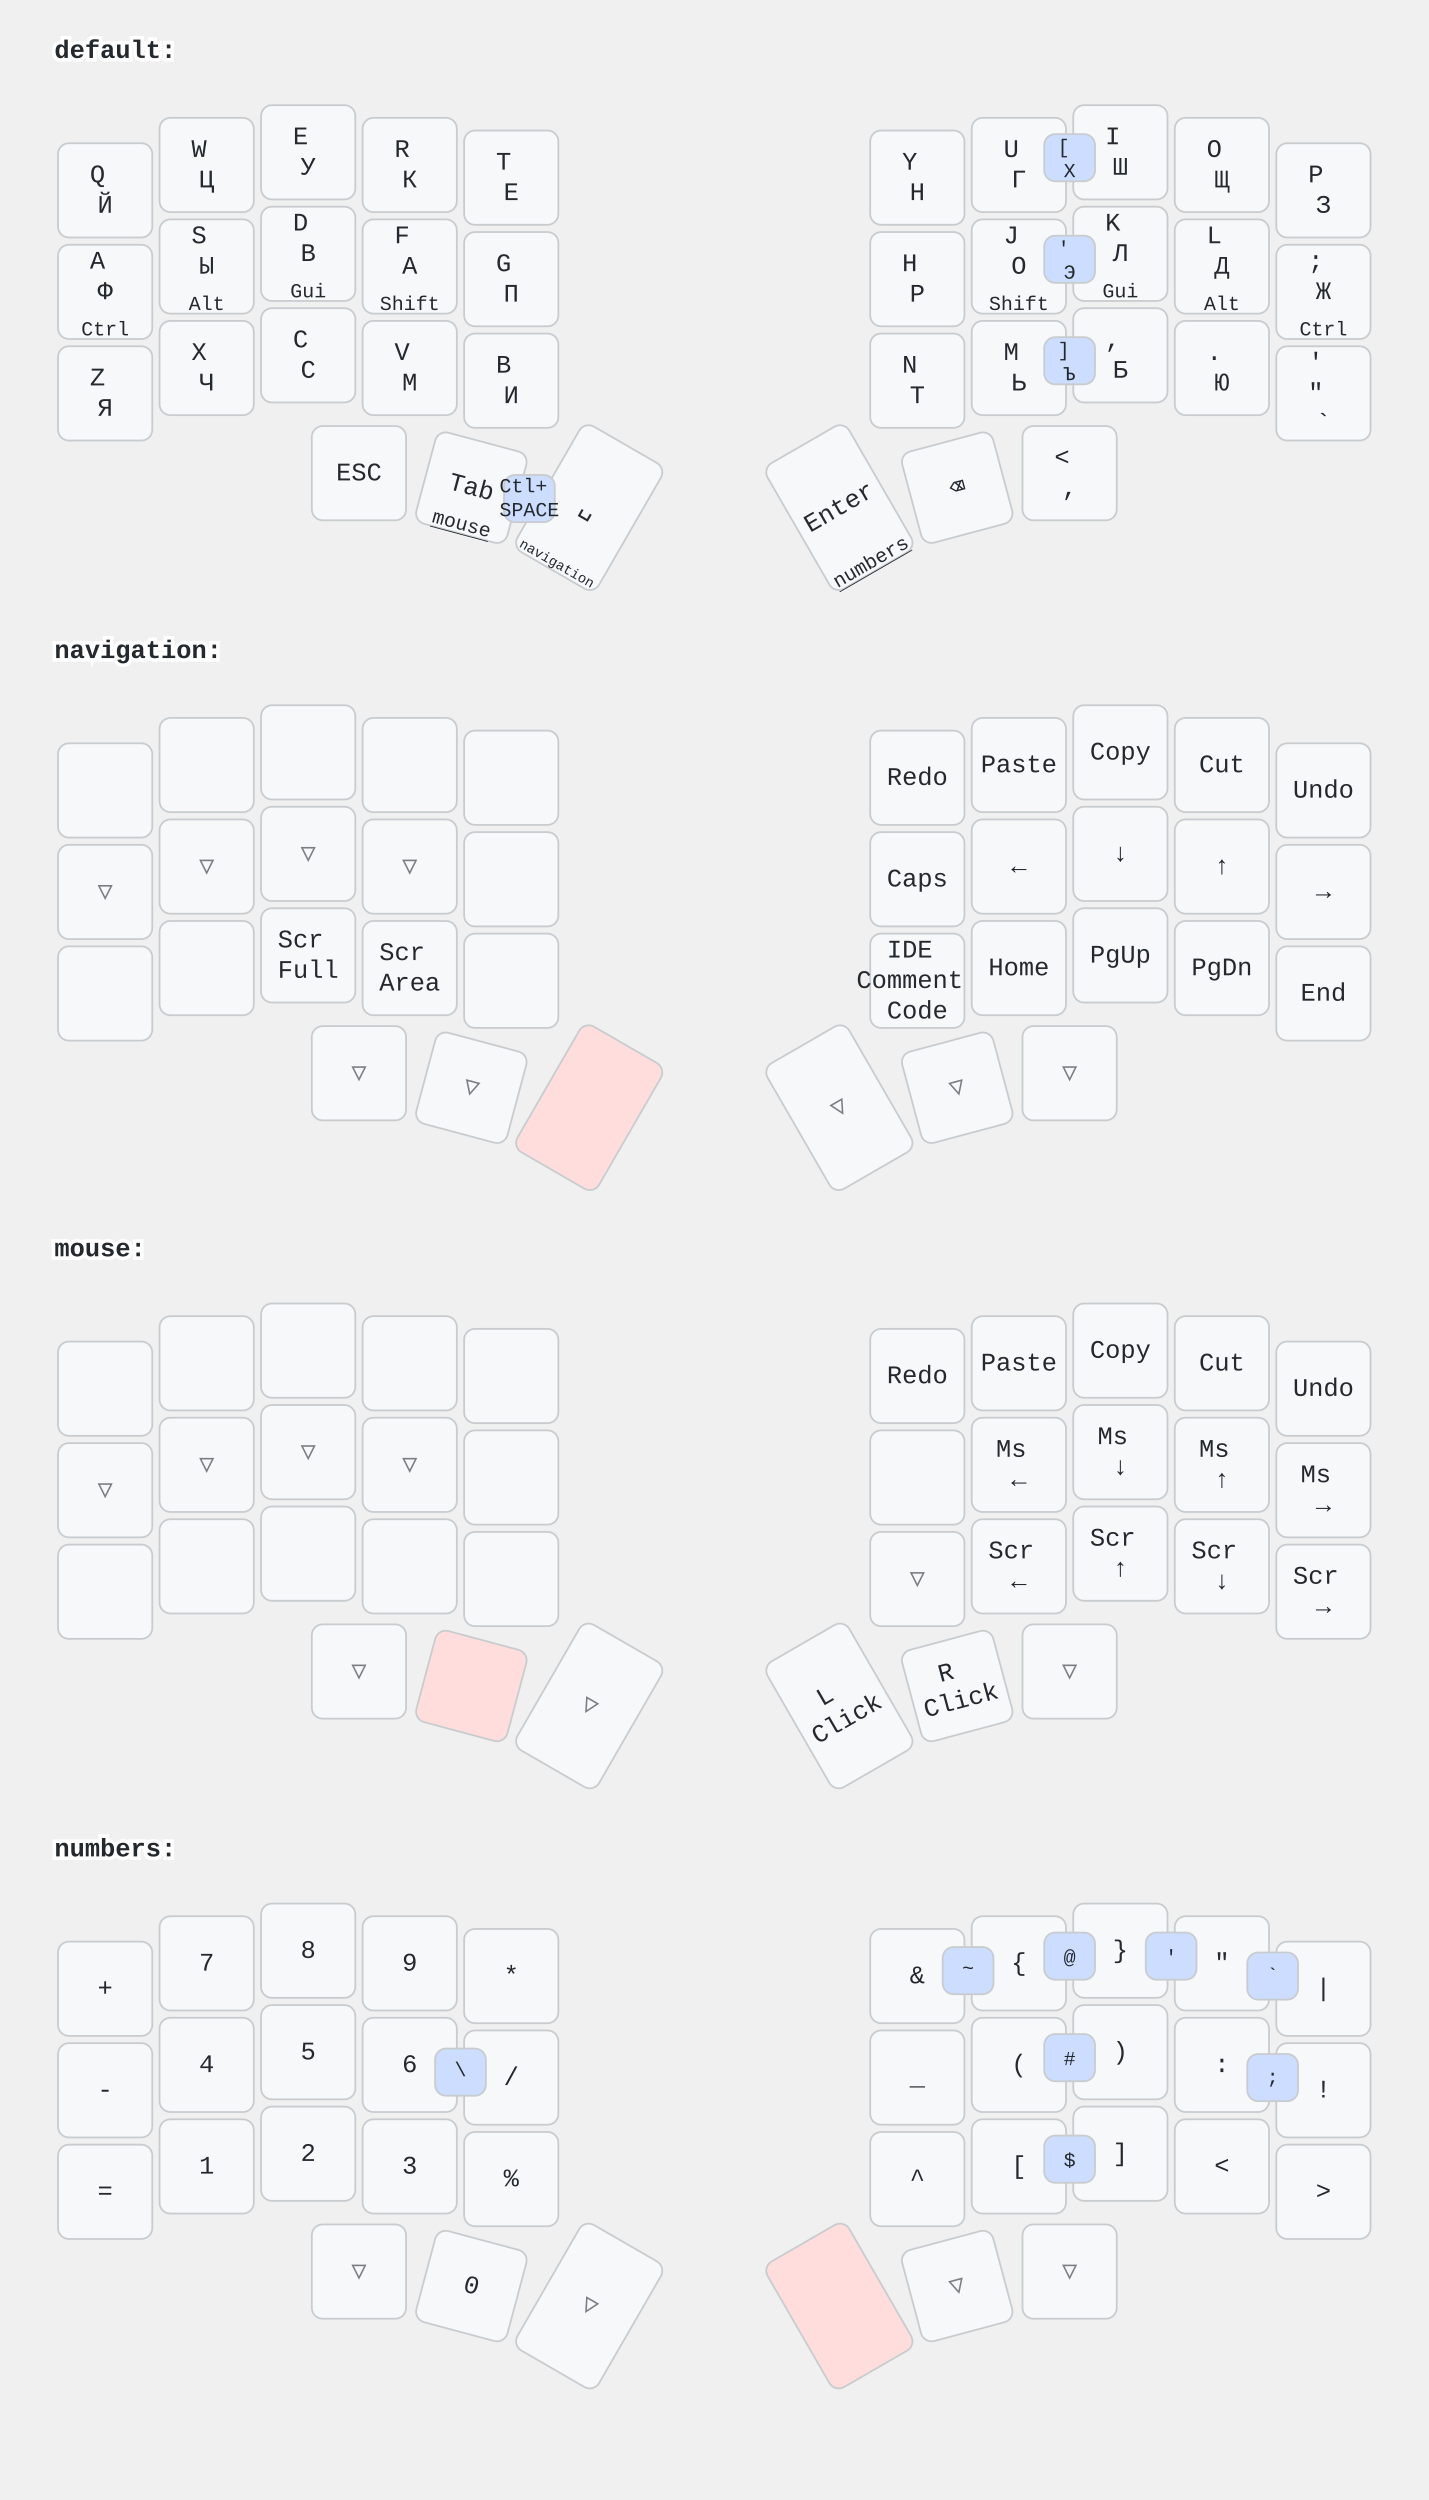
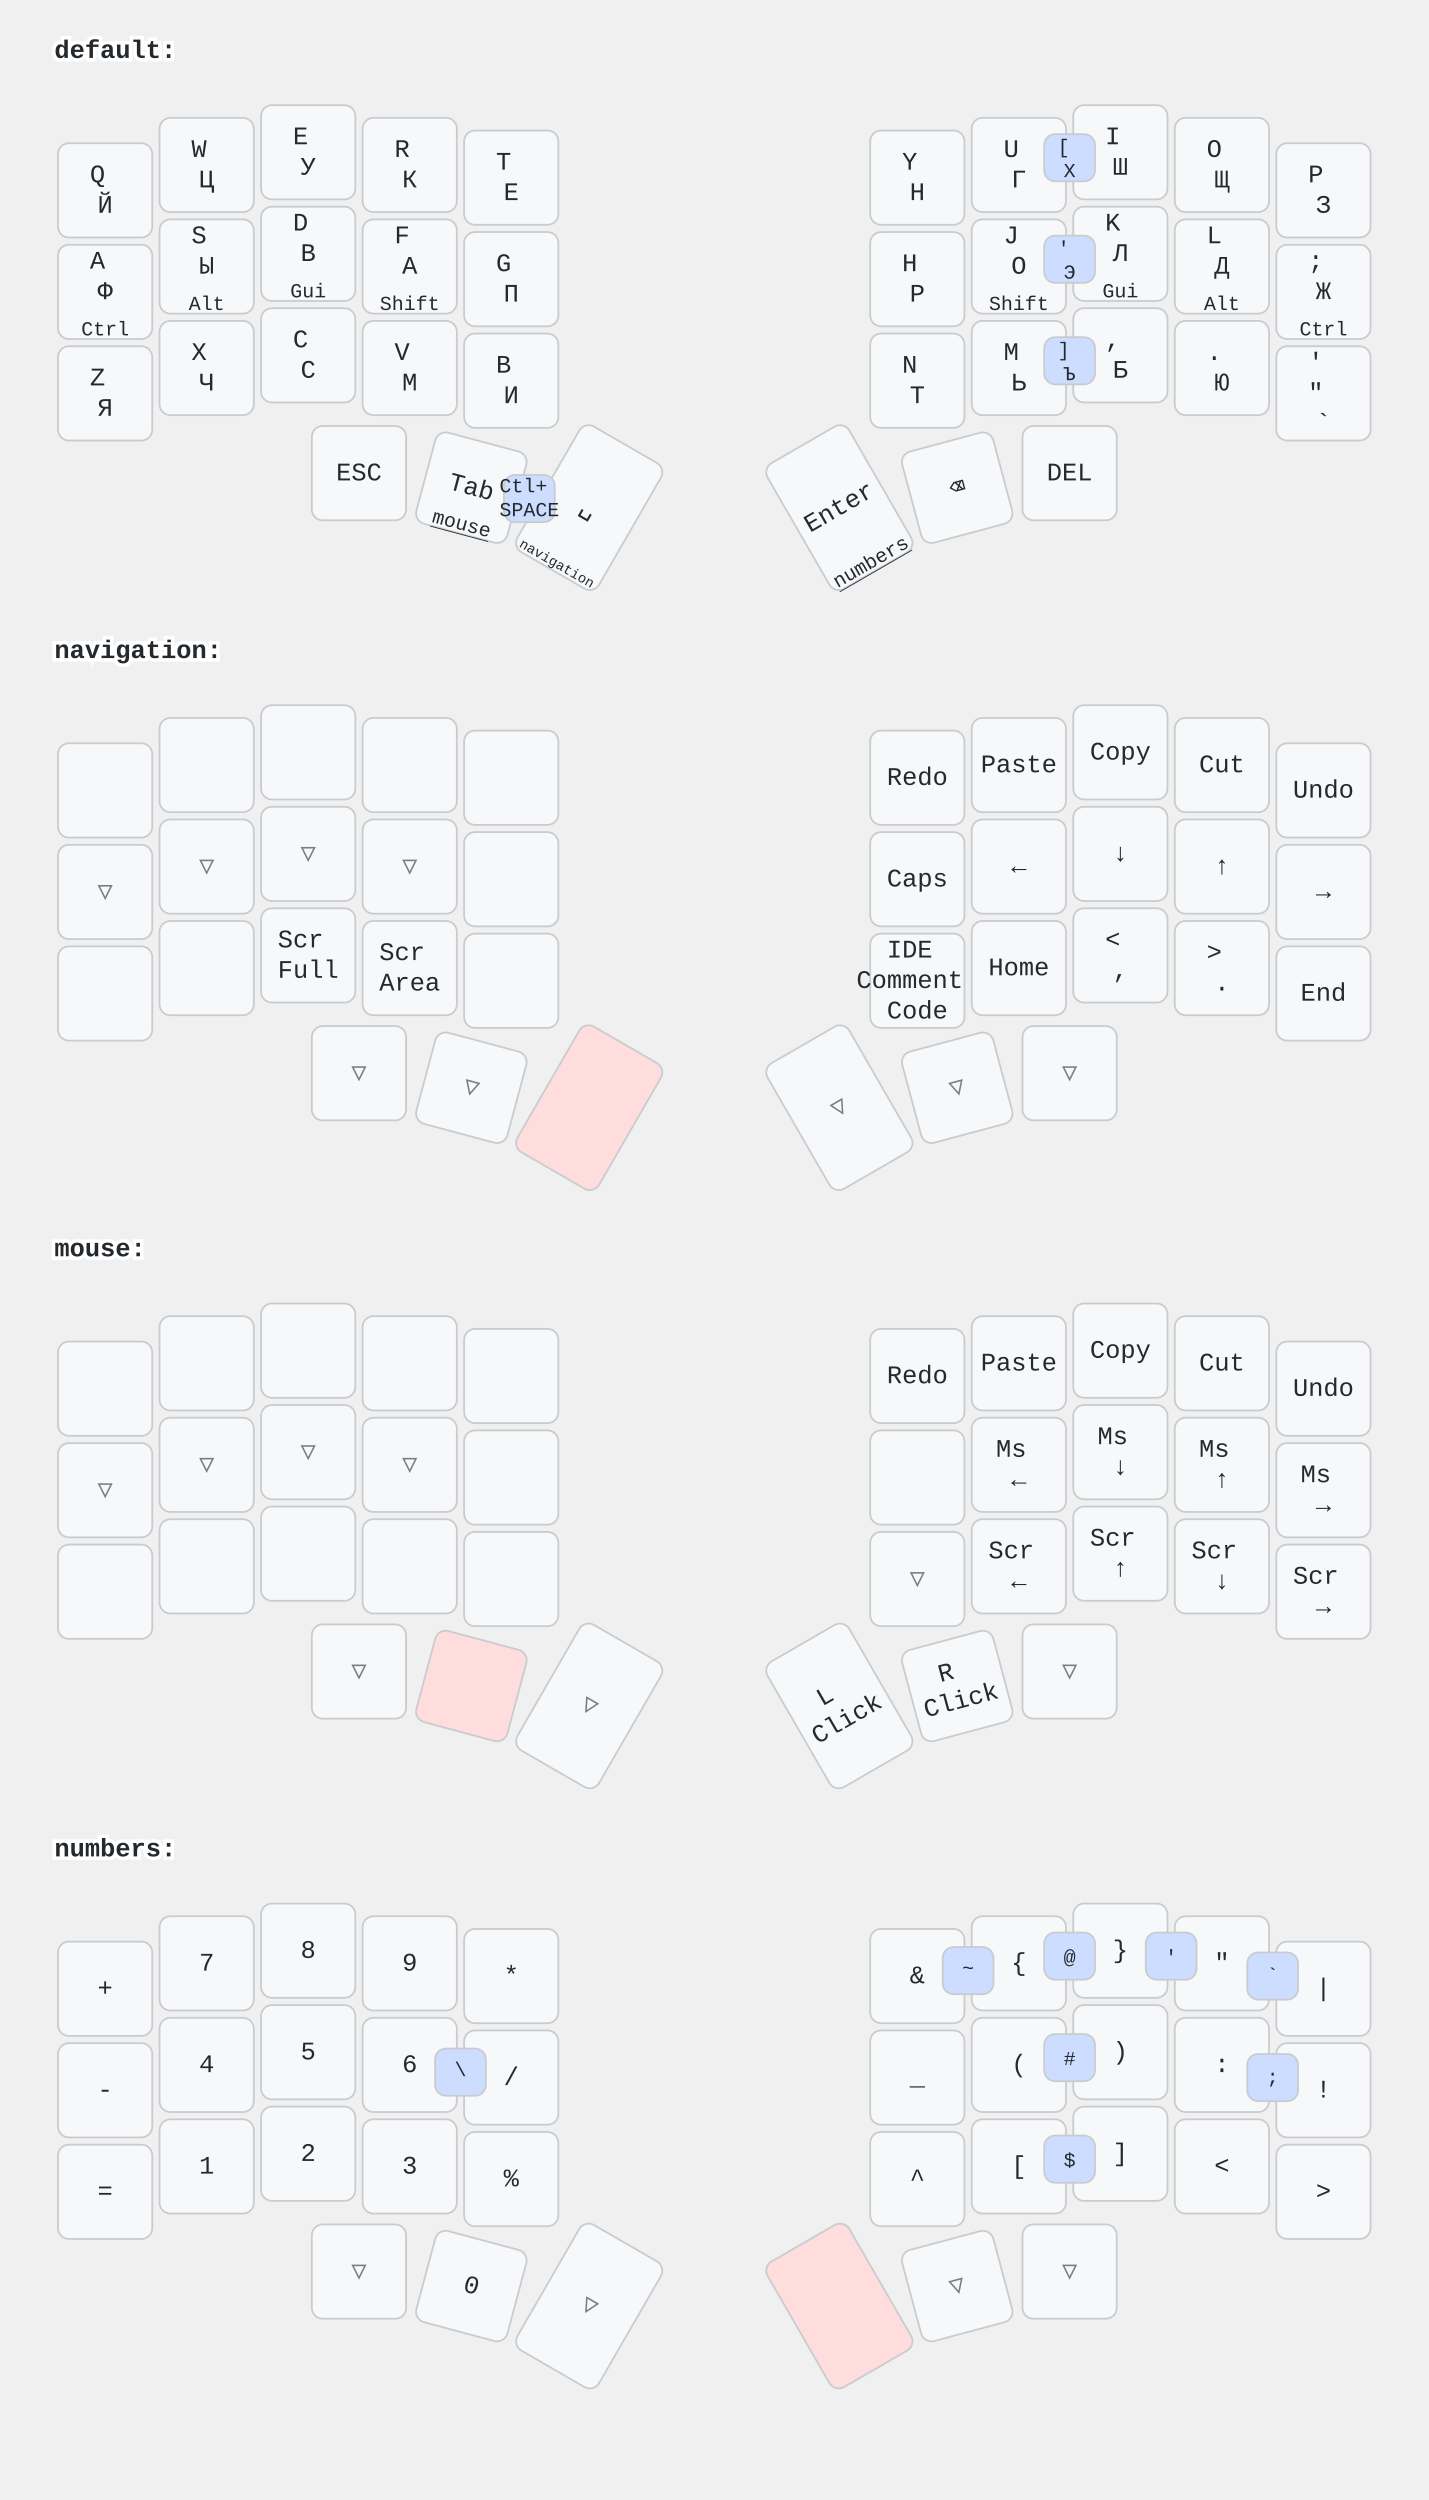
<svg xmlns="http://www.w3.org/2000/svg" width="788" height="1379" viewBox="0 0 788 1379" class="keymap">
  <style>/* inherit to force styles through use tags */
svg path {
    fill: inherit;
}

/* font and background color specifications */
svg.keymap {
    font-family: SFMono-Regular,Consolas,Liberation Mono,Menlo,monospace;
    font-size: 14px;
    font-kerning: normal;
    text-rendering: optimizeLegibility;
    fill: #24292e;
}

/* default key styling */
rect.key {
    fill: #f6f8fa;
}

rect.key, rect.combo {
    stroke: #c9cccf;
    stroke-width: 1;
}

/* default key side styling, only used is draw_key_sides is set */
rect.side {
    filter: brightness(90%);
}

/* color accent for combo boxes */
rect.combo, rect.combo-separate {
    fill: #cdf;
}

/* color accent for held keys */
rect.held, rect.combo.held {
    fill: #fdd;
}

/* color accent for ghost (optional) keys */
rect.ghost, rect.combo.ghost {
    stroke-dasharray: 4, 4;
    stroke-width: 2;
}

text {
    text-anchor: middle;
    dominant-baseline: middle;
}

/* styling for layer labels */
text.label {
    font-weight: bold;
    text-anchor: start;
    stroke: white;
    stroke-width: 4;
    paint-order: stroke;
}

/* styling for optional footer */
text.footer {
    text-anchor: end;
    dominant-baseline: auto;
    stroke: white;
    stroke-width: 4;
    paint-order: stroke;
}

/* styling for combo tap, and key non-tap label text */
text.combo, text.hold, text.shifted, text.left, text.right {
    font-size: 11px;
}

text.hold {
    text-anchor: middle;
    dominant-baseline: auto;
}

text.shifted {
    text-anchor: middle;
    dominant-baseline: hanging;
}

text.left {
    text-anchor: start;
}

text.right {
    text-anchor: end;
}

text.layer-activator {
    text-decoration: underline;
}

/* styling for hold/shifted label text in combo box */
text.combo.hold, text.combo.shifted, text.combo.left, text.combo.right {
    font-size: 8px;
}

/* lighter symbol for transparent keys */
text.trans {
    fill: #7b7e81;
}

/* styling for combo dendrons */
path.combo {
    stroke-width: 1;
    stroke: gray;
    fill: none;
}

/* Start Tabler Icons Cleanup */
/* cannot use height/width with glyphs */
.icon-tabler &gt; path {
    fill: inherit;
    stroke: inherit;
    stroke-width: 2;
}
/* hide tabler's default box */
.icon-tabler &gt; path[stroke="none"][fill="none"] {
    visibility: hidden;
}
/* End Tabler Icons Cleanup */

@media (prefers-color-scheme: dark) {
svg.keymap { fill: #d1d6db; }
rect.key { fill: #3f4750; }
rect.key, rect.combo { stroke: #60666c; }
rect.combo, rect.combo-separate { fill: #1f3d7a; }
rect.held, rect.combo.held { fill: #854747; }
text.label, text.footer { stroke: black; }
text.trans { fill: #7e8184; }
path.combo { stroke: #7f7f7f; }

}</style>
  <g transform="translate(30, 0)" class="layer-default">
    <text x="0" y="28" class="label" id="default">default:</text>
    <g transform="translate(0, 56)">
      <g transform="translate(28, 49)" class="key keypos-0">
        <rect rx="6" ry="6" x="-26" y="-26" width="52" height="52" class="key" />
        <text x="0" y="0" class="key tap">
          <tspan x="0" dy="-0.6em">Q</tspan>
          <tspan x="0" dy="1.2em">Й</tspan>
        </text>
      </g>
      <g transform="translate(84, 35)" class="key keypos-1">
        <rect rx="6" ry="6" x="-26" y="-26" width="52" height="52" class="key" />
        <text x="0" y="0" class="key tap">
          <tspan x="0" dy="-0.6em">W</tspan>
          <tspan x="0" dy="1.2em">Ц</tspan>
        </text>
      </g>
      <g transform="translate(140, 28)" class="key keypos-2">
        <rect rx="6" ry="6" x="-26" y="-26" width="52" height="52" class="key" />
        <text x="0" y="0" class="key tap">
          <tspan x="0" dy="-0.6em">E</tspan>
          <tspan x="0" dy="1.2em">У</tspan>
        </text>
      </g>
      <g transform="translate(196, 35)" class="key keypos-3">
        <rect rx="6" ry="6" x="-26" y="-26" width="52" height="52" class="key" />
        <text x="0" y="0" class="key tap">
          <tspan x="0" dy="-0.6em">R</tspan>
          <tspan x="0" dy="1.2em">К</tspan>
        </text>
      </g>
      <g transform="translate(252, 42)" class="key keypos-4">
        <rect rx="6" ry="6" x="-26" y="-26" width="52" height="52" class="key" />
        <text x="0" y="0" class="key tap">
          <tspan x="0" dy="-0.6em">T</tspan>
          <tspan x="0" dy="1.2em">Е</tspan>
        </text>
      </g>
      <g transform="translate(476, 42)" class="key keypos-5">
        <rect rx="6" ry="6" x="-26" y="-26" width="52" height="52" class="key" />
        <text x="0" y="0" class="key tap">
          <tspan x="0" dy="-0.6em">Y</tspan>
          <tspan x="0" dy="1.2em">Н</tspan>
        </text>
      </g>
      <g transform="translate(532, 35)" class="key keypos-6">
        <rect rx="6" ry="6" x="-26" y="-26" width="52" height="52" class="key" />
        <text x="0" y="0" class="key tap">
          <tspan x="0" dy="-0.6em">U</tspan>
          <tspan x="0" dy="1.2em">Г</tspan>
        </text>
      </g>
      <g transform="translate(588, 28)" class="key keypos-7">
        <rect rx="6" ry="6" x="-26" y="-26" width="52" height="52" class="key" />
        <text x="0" y="0" class="key tap">
          <tspan x="0" dy="-0.6em">I</tspan>
          <tspan x="0" dy="1.2em">Ш</tspan>
        </text>
      </g>
      <g transform="translate(644, 35)" class="key keypos-8">
        <rect rx="6" ry="6" x="-26" y="-26" width="52" height="52" class="key" />
        <text x="0" y="0" class="key tap">
          <tspan x="0" dy="-0.6em">O</tspan>
          <tspan x="0" dy="1.2em">Щ</tspan>
        </text>
      </g>
      <g transform="translate(700, 49)" class="key keypos-9">
        <rect rx="6" ry="6" x="-26" y="-26" width="52" height="52" class="key" />
        <text x="0" y="0" class="key tap">
          <tspan x="0" dy="-0.6em">P</tspan>
          <tspan x="0" dy="1.2em">З</tspan>
        </text>
      </g>
      <g transform="translate(28, 105)" class="key keypos-10">
        <rect rx="6" ry="6" x="-26" y="-26" width="52" height="52" class="key" />
        <text x="0" y="0" class="key tap">
          <tspan x="0" dy="-1.2em">A</tspan>
          <tspan x="0" dy="1.2em">Ф</tspan>
        </text>
        <text x="0" y="24" class="key hold">Ctrl</text>
      </g>
      <g transform="translate(84, 91)" class="key keypos-11">
        <rect rx="6" ry="6" x="-26" y="-26" width="52" height="52" class="key" />
        <text x="0" y="0" class="key tap">
          <tspan x="0" dy="-1.2em">S</tspan>
          <tspan x="0" dy="1.2em">Ы</tspan>
        </text>
        <text x="0" y="24" class="key hold">Alt</text>
      </g>
      <g transform="translate(140, 84)" class="key keypos-12">
        <rect rx="6" ry="6" x="-26" y="-26" width="52" height="52" class="key" />
        <text x="0" y="0" class="key tap">
          <tspan x="0" dy="-1.2em">D</tspan>
          <tspan x="0" dy="1.2em">В</tspan>
        </text>
        <text x="0" y="24" class="key hold">Gui</text>
      </g>
      <g transform="translate(196, 91)" class="key keypos-13">
        <rect rx="6" ry="6" x="-26" y="-26" width="52" height="52" class="key" />
        <text x="0" y="0" class="key tap">
          <tspan x="0" dy="-1.2em">F</tspan>
          <tspan x="0" dy="1.2em">А</tspan>
        </text>
        <text x="0" y="24" class="key hold">Shift</text>
      </g>
      <g transform="translate(252, 98)" class="key keypos-14">
        <rect rx="6" ry="6" x="-26" y="-26" width="52" height="52" class="key" />
        <text x="0" y="0" class="key tap">
          <tspan x="0" dy="-0.6em">G</tspan>
          <tspan x="0" dy="1.2em">П</tspan>
        </text>
      </g>
      <g transform="translate(476, 98)" class="key keypos-15">
        <rect rx="6" ry="6" x="-26" y="-26" width="52" height="52" class="key" />
        <text x="0" y="0" class="key tap">
          <tspan x="0" dy="-0.6em">H</tspan>
          <tspan x="0" dy="1.2em">Р</tspan>
        </text>
      </g>
      <g transform="translate(532, 91)" class="key keypos-16">
        <rect rx="6" ry="6" x="-26" y="-26" width="52" height="52" class="key" />
        <text x="0" y="0" class="key tap">
          <tspan x="0" dy="-1.2em">J</tspan>
          <tspan x="0" dy="1.2em">О</tspan>
        </text>
        <text x="0" y="24" class="key hold">Shift</text>
      </g>
      <g transform="translate(588, 84)" class="key keypos-17">
        <rect rx="6" ry="6" x="-26" y="-26" width="52" height="52" class="key" />
        <text x="0" y="0" class="key tap">
          <tspan x="0" dy="-1.2em">K</tspan>
          <tspan x="0" dy="1.2em">Л</tspan>
        </text>
        <text x="0" y="24" class="key hold">Gui</text>
      </g>
      <g transform="translate(644, 91)" class="key keypos-18">
        <rect rx="6" ry="6" x="-26" y="-26" width="52" height="52" class="key" />
        <text x="0" y="0" class="key tap">
          <tspan x="0" dy="-1.2em">L</tspan>
          <tspan x="0" dy="1.2em">Д</tspan>
        </text>
        <text x="0" y="24" class="key hold">Alt</text>
      </g>
      <g transform="translate(700, 105)" class="key keypos-19">
        <rect rx="6" ry="6" x="-26" y="-26" width="52" height="52" class="key" />
        <text x="0" y="0" class="key tap">
          <tspan x="0" dy="-1.2em">;</tspan>
          <tspan x="0" dy="1.2em">Ж</tspan>
        </text>
        <text x="0" y="24" class="key hold">Ctrl</text>
      </g>
      <g transform="translate(28, 161)" class="key keypos-20">
        <rect rx="6" ry="6" x="-26" y="-26" width="52" height="52" class="key" />
        <text x="0" y="0" class="key tap">
          <tspan x="0" dy="-0.6em">Z</tspan>
          <tspan x="0" dy="1.2em">Я</tspan>
        </text>
      </g>
      <g transform="translate(84, 147)" class="key keypos-21">
        <rect rx="6" ry="6" x="-26" y="-26" width="52" height="52" class="key" />
        <text x="0" y="0" class="key tap">
          <tspan x="0" dy="-0.6em">X</tspan>
          <tspan x="0" dy="1.2em">Ч</tspan>
        </text>
      </g>
      <g transform="translate(140, 140)" class="key keypos-22">
        <rect rx="6" ry="6" x="-26" y="-26" width="52" height="52" class="key" />
        <text x="0" y="0" class="key tap">
          <tspan x="0" dy="-0.6em">C</tspan>
          <tspan x="0" dy="1.2em">С</tspan>
        </text>
      </g>
      <g transform="translate(196, 147)" class="key keypos-23">
        <rect rx="6" ry="6" x="-26" y="-26" width="52" height="52" class="key" />
        <text x="0" y="0" class="key tap">
          <tspan x="0" dy="-0.6em">V</tspan>
          <tspan x="0" dy="1.2em">М</tspan>
        </text>
      </g>
      <g transform="translate(252, 154)" class="key keypos-24">
        <rect rx="6" ry="6" x="-26" y="-26" width="52" height="52" class="key" />
        <text x="0" y="0" class="key tap">
          <tspan x="0" dy="-0.6em">B</tspan>
          <tspan x="0" dy="1.2em">И</tspan>
        </text>
      </g>
      <g transform="translate(476, 154)" class="key keypos-25">
        <rect rx="6" ry="6" x="-26" y="-26" width="52" height="52" class="key" />
        <text x="0" y="0" class="key tap">
          <tspan x="0" dy="-0.6em">N</tspan>
          <tspan x="0" dy="1.2em">Т</tspan>
        </text>
      </g>
      <g transform="translate(532, 147)" class="key keypos-26">
        <rect rx="6" ry="6" x="-26" y="-26" width="52" height="52" class="key" />
        <text x="0" y="0" class="key tap">
          <tspan x="0" dy="-0.6em">M</tspan>
          <tspan x="0" dy="1.2em">Ь</tspan>
        </text>
      </g>
      <g transform="translate(588, 140)" class="key keypos-27">
        <rect rx="6" ry="6" x="-26" y="-26" width="52" height="52" class="key" />
        <text x="0" y="0" class="key tap">
          <tspan x="0" dy="-0.6em">,</tspan>
          <tspan x="0" dy="1.2em">Б</tspan>
        </text>
      </g>
      <g transform="translate(644, 147)" class="key keypos-28">
        <rect rx="6" ry="6" x="-26" y="-26" width="52" height="52" class="key" />
        <text x="0" y="0" class="key tap">
          <tspan x="0" dy="-0.6em">.</tspan>
          <tspan x="0" dy="1.2em">Ю</tspan>
        </text>
      </g>
      <g transform="translate(700, 161)" class="key keypos-29">
        <rect rx="6" ry="6" x="-26" y="-26" width="52" height="52" class="key" />
        <text x="0" y="0" class="key tap">
          <tspan x="0" dy="-1.2em">'</tspan>
          <tspan x="0" dy="1.2em">"</tspan>
          <tspan x="0" dy="1.2em">`</tspan>
        </text>
      </g>
      <g transform="translate(168, 205)" class="key keypos-30">
        <rect rx="6" ry="6" x="-26" y="-26" width="52" height="52" class="key" />
        <text x="0" y="0" class="key tap">ESC</text>
      </g>
      <g transform="translate(230, 213) rotate(15.0)" class="key keypos-31">
        <rect rx="6" ry="6" x="-26" y="-26" width="52" height="52" class="key" />
        <text x="0" y="0" class="key tap">Tab</text>
        <a href="#mouse">
          <text x="0" y="24" class="key hold layer-activator">mouse</text>
        </a>
      </g>
      <g transform="translate(295, 224) rotate(30.0)" class="key keypos-32">
        <rect rx="6" ry="6" x="-26" y="-40" width="52" height="80" class="key" />
        <text x="0" y="0" class="key tap">␣</text>
        <a href="#navigation">
          <text x="0" y="38" class="key hold layer-activator">
            <tspan style="font-size: 70%">navigation</tspan>
          </text>
        </a>
      </g>
      <g transform="translate(433, 224) rotate(-30.0)" class="key keypos-33">
        <rect rx="6" ry="6" x="-26" y="-40" width="52" height="80" class="key" />
        <text x="0" y="0" class="key tap">Enter</text>
        <a href="#numbers">
          <text x="0" y="38" class="key hold layer-activator">numbers</text>
        </a>
      </g>
      <g transform="translate(498, 213) rotate(-15.0)" class="key keypos-34">
        <rect rx="6" ry="6" x="-26" y="-26" width="52" height="52" class="key" />
        <text x="0" y="0" class="key tap">⌫</text>
      </g>
      <g transform="translate(560, 205)" class="key keypos-35">
        <rect rx="6" ry="6" x="-26" y="-26" width="52" height="52" class="key" />
-         <text x="0" y="0" class="key tap">
-           <tspan x="0" dy="-0.6em">&lt;</tspan>
-           <tspan x="0" dy="1.2em">,</tspan>
-         </text>
+         <text x="0" y="0" class="key tap">DEL</text>
      </g>
      <g class="combo combopos-0">
        <rect rx="6" ry="6" x="546" y="18" width="28" height="26" class="combo" />
        <text x="560" y="32" class="combo tap">
          <tspan x="560" dy="-0.6em">[</tspan>
          <tspan x="560" dy="1.2em">Х</tspan>
        </text>
      </g>
      <g class="combo combopos-1">
        <rect rx="6" ry="6" x="546" y="74" width="28" height="26" class="combo" />
        <text x="560" y="88" class="combo tap">
          <tspan x="560" dy="-0.6em">'</tspan>
          <tspan x="560" dy="1.2em">Э</tspan>
        </text>
      </g>
      <g class="combo combopos-2">
        <rect rx="6" ry="6" x="546" y="130" width="28" height="26" class="combo" />
        <text x="560" y="144" class="combo tap">
          <tspan x="560" dy="-0.6em">]</tspan>
          <tspan x="560" dy="1.2em">Ъ</tspan>
        </text>
      </g>
      <g class="combo combopos-3">
        <rect rx="6" ry="6" x="248" y="206" width="28" height="26" class="combo" />
        <text x="262" y="219" class="combo tap">
          <tspan x="262" dy="-0.6em">Ctl+</tspan>
          <tspan x="262" dy="1.2em">SPACE</tspan>
        </text>
      </g>
    </g>
  </g>
  <g transform="translate(30, 331)" class="layer-navigation">
    <text x="0" y="28" class="label" id="navigation">navigation:</text>
    <g transform="translate(0, 56)">
      <g transform="translate(28, 49)" class="key keypos-0">
        <rect rx="6" ry="6" x="-26" y="-26" width="52" height="52" class="key" />
      </g>
      <g transform="translate(84, 35)" class="key keypos-1">
        <rect rx="6" ry="6" x="-26" y="-26" width="52" height="52" class="key" />
      </g>
      <g transform="translate(140, 28)" class="key keypos-2">
        <rect rx="6" ry="6" x="-26" y="-26" width="52" height="52" class="key" />
      </g>
      <g transform="translate(196, 35)" class="key keypos-3">
        <rect rx="6" ry="6" x="-26" y="-26" width="52" height="52" class="key" />
      </g>
      <g transform="translate(252, 42)" class="key keypos-4">
        <rect rx="6" ry="6" x="-26" y="-26" width="52" height="52" class="key" />
      </g>
      <g transform="translate(476, 42)" class="key keypos-5">
        <rect rx="6" ry="6" x="-26" y="-26" width="52" height="52" class="key" />
        <text x="0" y="0" class="key tap">Redo</text>
      </g>
      <g transform="translate(532, 35)" class="key keypos-6">
        <rect rx="6" ry="6" x="-26" y="-26" width="52" height="52" class="key" />
        <text x="0" y="0" class="key tap">Paste</text>
      </g>
      <g transform="translate(588, 28)" class="key keypos-7">
        <rect rx="6" ry="6" x="-26" y="-26" width="52" height="52" class="key" />
        <text x="0" y="0" class="key tap">Copy</text>
      </g>
      <g transform="translate(644, 35)" class="key keypos-8">
        <rect rx="6" ry="6" x="-26" y="-26" width="52" height="52" class="key" />
        <text x="0" y="0" class="key tap">Cut</text>
      </g>
      <g transform="translate(700, 49)" class="key keypos-9">
        <rect rx="6" ry="6" x="-26" y="-26" width="52" height="52" class="key" />
        <text x="0" y="0" class="key tap">Undo</text>
      </g>
      <g transform="translate(28, 105)" class="key trans keypos-10">
        <rect rx="6" ry="6" x="-26" y="-26" width="52" height="52" class="key trans" />
        <text x="0" y="0" class="key trans tap">▽</text>
      </g>
      <g transform="translate(84, 91)" class="key trans keypos-11">
        <rect rx="6" ry="6" x="-26" y="-26" width="52" height="52" class="key trans" />
        <text x="0" y="0" class="key trans tap">▽</text>
      </g>
      <g transform="translate(140, 84)" class="key trans keypos-12">
        <rect rx="6" ry="6" x="-26" y="-26" width="52" height="52" class="key trans" />
        <text x="0" y="0" class="key trans tap">▽</text>
      </g>
      <g transform="translate(196, 91)" class="key trans keypos-13">
        <rect rx="6" ry="6" x="-26" y="-26" width="52" height="52" class="key trans" />
        <text x="0" y="0" class="key trans tap">▽</text>
      </g>
      <g transform="translate(252, 98)" class="key keypos-14">
        <rect rx="6" ry="6" x="-26" y="-26" width="52" height="52" class="key" />
      </g>
      <g transform="translate(476, 98)" class="key keypos-15">
        <rect rx="6" ry="6" x="-26" y="-26" width="52" height="52" class="key" />
        <text x="0" y="0" class="key tap">Caps</text>
      </g>
      <g transform="translate(532, 91)" class="key keypos-16">
        <rect rx="6" ry="6" x="-26" y="-26" width="52" height="52" class="key" />
        <text x="0" y="0" class="key tap">←</text>
      </g>
      <g transform="translate(588, 84)" class="key keypos-17">
        <rect rx="6" ry="6" x="-26" y="-26" width="52" height="52" class="key" />
        <text x="0" y="0" class="key tap">↓</text>
      </g>
      <g transform="translate(644, 91)" class="key keypos-18">
        <rect rx="6" ry="6" x="-26" y="-26" width="52" height="52" class="key" />
        <text x="0" y="0" class="key tap">↑</text>
      </g>
      <g transform="translate(700, 105)" class="key keypos-19">
        <rect rx="6" ry="6" x="-26" y="-26" width="52" height="52" class="key" />
        <text x="0" y="0" class="key tap">→</text>
      </g>
      <g transform="translate(28, 161)" class="key keypos-20">
        <rect rx="6" ry="6" x="-26" y="-26" width="52" height="52" class="key" />
      </g>
      <g transform="translate(84, 147)" class="key keypos-21">
        <rect rx="6" ry="6" x="-26" y="-26" width="52" height="52" class="key" />
      </g>
      <g transform="translate(140, 140)" class="key keypos-22">
        <rect rx="6" ry="6" x="-26" y="-26" width="52" height="52" class="key" />
        <text x="0" y="0" class="key tap">
          <tspan x="0" dy="-0.6em">Scr</tspan>
          <tspan x="0" dy="1.2em">Full</tspan>
        </text>
      </g>
      <g transform="translate(196, 147)" class="key keypos-23">
        <rect rx="6" ry="6" x="-26" y="-26" width="52" height="52" class="key" />
        <text x="0" y="0" class="key tap">
          <tspan x="0" dy="-0.6em">Scr</tspan>
          <tspan x="0" dy="1.2em">Area</tspan>
        </text>
      </g>
      <g transform="translate(252, 154)" class="key keypos-24">
        <rect rx="6" ry="6" x="-26" y="-26" width="52" height="52" class="key" />
      </g>
      <g transform="translate(476, 154)" class="key keypos-25">
        <rect rx="6" ry="6" x="-26" y="-26" width="52" height="52" class="key" />
        <text x="0" y="0" class="key tap">
          <tspan x="0" dy="-1.2em">IDE</tspan>
          <tspan x="0" dy="1.2em">Comment</tspan>
          <tspan x="0" dy="1.2em">Code</tspan>
        </text>
      </g>
      <g transform="translate(532, 147)" class="key keypos-26">
        <rect rx="6" ry="6" x="-26" y="-26" width="52" height="52" class="key" />
        <text x="0" y="0" class="key tap">Home</text>
      </g>
      <g transform="translate(588, 140)" class="key keypos-27">
        <rect rx="6" ry="6" x="-26" y="-26" width="52" height="52" class="key" />
-         <text x="0" y="0" class="key tap">PgUp</text>
+         <text x="0" y="0" class="key tap">
+           <tspan x="0" dy="-0.6em">&lt;</tspan>
+           <tspan x="0" dy="1.2em">,</tspan>
+         </text>
      </g>
      <g transform="translate(644, 147)" class="key keypos-28">
        <rect rx="6" ry="6" x="-26" y="-26" width="52" height="52" class="key" />
-         <text x="0" y="0" class="key tap">PgDn</text>
+         <text x="0" y="0" class="key tap">
+           <tspan x="0" dy="-0.6em">&gt;</tspan>
+           <tspan x="0" dy="1.2em">.</tspan>
+         </text>
      </g>
      <g transform="translate(700, 161)" class="key keypos-29">
        <rect rx="6" ry="6" x="-26" y="-26" width="52" height="52" class="key" />
        <text x="0" y="0" class="key tap">End</text>
      </g>
      <g transform="translate(168, 205)" class="key trans keypos-30">
        <rect rx="6" ry="6" x="-26" y="-26" width="52" height="52" class="key trans" />
        <text x="0" y="0" class="key trans tap">▽</text>
      </g>
      <g transform="translate(230, 213) rotate(15.0)" class="key trans keypos-31">
        <rect rx="6" ry="6" x="-26" y="-26" width="52" height="52" class="key trans" />
        <text x="0" y="0" class="key trans tap">▽</text>
      </g>
      <g transform="translate(295, 224) rotate(30.0)" class="key held keypos-32">
        <rect rx="6" ry="6" x="-26" y="-40" width="52" height="80" class="key held" />
      </g>
      <g transform="translate(433, 224) rotate(-30.0)" class="key trans keypos-33">
        <rect rx="6" ry="6" x="-26" y="-40" width="52" height="80" class="key trans" />
        <text x="0" y="0" class="key trans tap">▽</text>
      </g>
      <g transform="translate(498, 213) rotate(-15.0)" class="key trans keypos-34">
        <rect rx="6" ry="6" x="-26" y="-26" width="52" height="52" class="key trans" />
        <text x="0" y="0" class="key trans tap">▽</text>
      </g>
      <g transform="translate(560, 205)" class="key trans keypos-35">
        <rect rx="6" ry="6" x="-26" y="-26" width="52" height="52" class="key trans" />
        <text x="0" y="0" class="key trans tap">▽</text>
      </g>
    </g>
  </g>
  <g transform="translate(30, 661)" class="layer-mouse">
    <text x="0" y="28" class="label" id="mouse">mouse:</text>
    <g transform="translate(0, 56)">
      <g transform="translate(28, 49)" class="key keypos-0">
        <rect rx="6" ry="6" x="-26" y="-26" width="52" height="52" class="key" />
      </g>
      <g transform="translate(84, 35)" class="key keypos-1">
        <rect rx="6" ry="6" x="-26" y="-26" width="52" height="52" class="key" />
      </g>
      <g transform="translate(140, 28)" class="key keypos-2">
        <rect rx="6" ry="6" x="-26" y="-26" width="52" height="52" class="key" />
      </g>
      <g transform="translate(196, 35)" class="key keypos-3">
        <rect rx="6" ry="6" x="-26" y="-26" width="52" height="52" class="key" />
      </g>
      <g transform="translate(252, 42)" class="key keypos-4">
        <rect rx="6" ry="6" x="-26" y="-26" width="52" height="52" class="key" />
      </g>
      <g transform="translate(476, 42)" class="key keypos-5">
        <rect rx="6" ry="6" x="-26" y="-26" width="52" height="52" class="key" />
        <text x="0" y="0" class="key tap">Redo</text>
      </g>
      <g transform="translate(532, 35)" class="key keypos-6">
        <rect rx="6" ry="6" x="-26" y="-26" width="52" height="52" class="key" />
        <text x="0" y="0" class="key tap">Paste</text>
      </g>
      <g transform="translate(588, 28)" class="key keypos-7">
        <rect rx="6" ry="6" x="-26" y="-26" width="52" height="52" class="key" />
        <text x="0" y="0" class="key tap">Copy</text>
      </g>
      <g transform="translate(644, 35)" class="key keypos-8">
        <rect rx="6" ry="6" x="-26" y="-26" width="52" height="52" class="key" />
        <text x="0" y="0" class="key tap">Cut</text>
      </g>
      <g transform="translate(700, 49)" class="key keypos-9">
        <rect rx="6" ry="6" x="-26" y="-26" width="52" height="52" class="key" />
        <text x="0" y="0" class="key tap">Undo</text>
      </g>
      <g transform="translate(28, 105)" class="key trans keypos-10">
        <rect rx="6" ry="6" x="-26" y="-26" width="52" height="52" class="key trans" />
        <text x="0" y="0" class="key trans tap">▽</text>
      </g>
      <g transform="translate(84, 91)" class="key trans keypos-11">
        <rect rx="6" ry="6" x="-26" y="-26" width="52" height="52" class="key trans" />
        <text x="0" y="0" class="key trans tap">▽</text>
      </g>
      <g transform="translate(140, 84)" class="key trans keypos-12">
        <rect rx="6" ry="6" x="-26" y="-26" width="52" height="52" class="key trans" />
        <text x="0" y="0" class="key trans tap">▽</text>
      </g>
      <g transform="translate(196, 91)" class="key trans keypos-13">
        <rect rx="6" ry="6" x="-26" y="-26" width="52" height="52" class="key trans" />
        <text x="0" y="0" class="key trans tap">▽</text>
      </g>
      <g transform="translate(252, 98)" class="key keypos-14">
        <rect rx="6" ry="6" x="-26" y="-26" width="52" height="52" class="key" />
      </g>
      <g transform="translate(476, 98)" class="key keypos-15">
        <rect rx="6" ry="6" x="-26" y="-26" width="52" height="52" class="key" />
      </g>
      <g transform="translate(532, 91)" class="key keypos-16">
        <rect rx="6" ry="6" x="-26" y="-26" width="52" height="52" class="key" />
        <text x="0" y="0" class="key tap">
          <tspan x="0" dy="-0.6em">Ms</tspan>
          <tspan x="0" dy="1.2em">←</tspan>
        </text>
      </g>
      <g transform="translate(588, 84)" class="key keypos-17">
        <rect rx="6" ry="6" x="-26" y="-26" width="52" height="52" class="key" />
        <text x="0" y="0" class="key tap">
          <tspan x="0" dy="-0.6em">Ms</tspan>
          <tspan x="0" dy="1.2em">↓</tspan>
        </text>
      </g>
      <g transform="translate(644, 91)" class="key keypos-18">
        <rect rx="6" ry="6" x="-26" y="-26" width="52" height="52" class="key" />
        <text x="0" y="0" class="key tap">
          <tspan x="0" dy="-0.6em">Ms</tspan>
          <tspan x="0" dy="1.2em">↑</tspan>
        </text>
      </g>
      <g transform="translate(700, 105)" class="key keypos-19">
        <rect rx="6" ry="6" x="-26" y="-26" width="52" height="52" class="key" />
        <text x="0" y="0" class="key tap">
          <tspan x="0" dy="-0.6em">Ms</tspan>
          <tspan x="0" dy="1.2em">→</tspan>
        </text>
      </g>
      <g transform="translate(28, 161)" class="key keypos-20">
        <rect rx="6" ry="6" x="-26" y="-26" width="52" height="52" class="key" />
      </g>
      <g transform="translate(84, 147)" class="key keypos-21">
        <rect rx="6" ry="6" x="-26" y="-26" width="52" height="52" class="key" />
      </g>
      <g transform="translate(140, 140)" class="key keypos-22">
        <rect rx="6" ry="6" x="-26" y="-26" width="52" height="52" class="key" />
      </g>
      <g transform="translate(196, 147)" class="key keypos-23">
        <rect rx="6" ry="6" x="-26" y="-26" width="52" height="52" class="key" />
      </g>
      <g transform="translate(252, 154)" class="key keypos-24">
        <rect rx="6" ry="6" x="-26" y="-26" width="52" height="52" class="key" />
      </g>
      <g transform="translate(476, 154)" class="key trans keypos-25">
        <rect rx="6" ry="6" x="-26" y="-26" width="52" height="52" class="key trans" />
        <text x="0" y="0" class="key trans tap">▽</text>
      </g>
      <g transform="translate(532, 147)" class="key keypos-26">
        <rect rx="6" ry="6" x="-26" y="-26" width="52" height="52" class="key" />
        <text x="0" y="0" class="key tap">
          <tspan x="0" dy="-0.6em">Scr</tspan>
          <tspan x="0" dy="1.2em">←</tspan>
        </text>
      </g>
      <g transform="translate(588, 140)" class="key keypos-27">
        <rect rx="6" ry="6" x="-26" y="-26" width="52" height="52" class="key" />
        <text x="0" y="0" class="key tap">
          <tspan x="0" dy="-0.6em">Scr</tspan>
          <tspan x="0" dy="1.2em">↑</tspan>
        </text>
      </g>
      <g transform="translate(644, 147)" class="key keypos-28">
        <rect rx="6" ry="6" x="-26" y="-26" width="52" height="52" class="key" />
        <text x="0" y="0" class="key tap">
          <tspan x="0" dy="-0.6em">Scr</tspan>
          <tspan x="0" dy="1.2em">↓</tspan>
        </text>
      </g>
      <g transform="translate(700, 161)" class="key keypos-29">
        <rect rx="6" ry="6" x="-26" y="-26" width="52" height="52" class="key" />
        <text x="0" y="0" class="key tap">
          <tspan x="0" dy="-0.6em">Scr</tspan>
          <tspan x="0" dy="1.2em">→</tspan>
        </text>
      </g>
      <g transform="translate(168, 205)" class="key trans keypos-30">
        <rect rx="6" ry="6" x="-26" y="-26" width="52" height="52" class="key trans" />
        <text x="0" y="0" class="key trans tap">▽</text>
      </g>
      <g transform="translate(230, 213) rotate(15.0)" class="key held keypos-31">
        <rect rx="6" ry="6" x="-26" y="-26" width="52" height="52" class="key held" />
      </g>
      <g transform="translate(295, 224) rotate(30.0)" class="key trans keypos-32">
        <rect rx="6" ry="6" x="-26" y="-40" width="52" height="80" class="key trans" />
        <text x="0" y="0" class="key trans tap">▽</text>
      </g>
      <g transform="translate(433, 224) rotate(-30.0)" class="key keypos-33">
        <rect rx="6" ry="6" x="-26" y="-40" width="52" height="80" class="key" />
        <text x="0" y="0" class="key tap">
          <tspan x="0" dy="-0.6em">L</tspan>
          <tspan x="0" dy="1.2em">Click</tspan>
        </text>
      </g>
      <g transform="translate(498, 213) rotate(-15.0)" class="key keypos-34">
        <rect rx="6" ry="6" x="-26" y="-26" width="52" height="52" class="key" />
        <text x="0" y="0" class="key tap">
          <tspan x="0" dy="-0.6em">R</tspan>
          <tspan x="0" dy="1.2em">Click</tspan>
        </text>
      </g>
      <g transform="translate(560, 205)" class="key trans keypos-35">
        <rect rx="6" ry="6" x="-26" y="-26" width="52" height="52" class="key trans" />
        <text x="0" y="0" class="key trans tap">▽</text>
      </g>
    </g>
  </g>
  <g transform="translate(30, 992)" class="layer-numbers">
    <text x="0" y="28" class="label" id="numbers">numbers:</text>
    <g transform="translate(0, 56)">
      <g transform="translate(28, 49)" class="key keypos-0">
        <rect rx="6" ry="6" x="-26" y="-26" width="52" height="52" class="key" />
        <text x="0" y="0" class="key tap">+</text>
      </g>
      <g transform="translate(84, 35)" class="key keypos-1">
        <rect rx="6" ry="6" x="-26" y="-26" width="52" height="52" class="key" />
        <text x="0" y="0" class="key tap">7</text>
      </g>
      <g transform="translate(140, 28)" class="key keypos-2">
        <rect rx="6" ry="6" x="-26" y="-26" width="52" height="52" class="key" />
        <text x="0" y="0" class="key tap">8</text>
      </g>
      <g transform="translate(196, 35)" class="key keypos-3">
        <rect rx="6" ry="6" x="-26" y="-26" width="52" height="52" class="key" />
        <text x="0" y="0" class="key tap">9</text>
      </g>
      <g transform="translate(252, 42)" class="key keypos-4">
        <rect rx="6" ry="6" x="-26" y="-26" width="52" height="52" class="key" />
        <text x="0" y="0" class="key tap">*</text>
      </g>
      <g transform="translate(476, 42)" class="key keypos-5">
        <rect rx="6" ry="6" x="-26" y="-26" width="52" height="52" class="key" />
        <text x="0" y="0" class="key tap">&amp;</text>
      </g>
      <g transform="translate(532, 35)" class="key keypos-6">
        <rect rx="6" ry="6" x="-26" y="-26" width="52" height="52" class="key" />
        <text x="0" y="0" class="key tap">{</text>
      </g>
      <g transform="translate(588, 28)" class="key keypos-7">
        <rect rx="6" ry="6" x="-26" y="-26" width="52" height="52" class="key" />
        <text x="0" y="0" class="key tap">}</text>
      </g>
      <g transform="translate(644, 35)" class="key keypos-8">
        <rect rx="6" ry="6" x="-26" y="-26" width="52" height="52" class="key" />
        <text x="0" y="0" class="key tap">"</text>
      </g>
      <g transform="translate(700, 49)" class="key keypos-9">
        <rect rx="6" ry="6" x="-26" y="-26" width="52" height="52" class="key" />
        <text x="0" y="0" class="key tap">|</text>
      </g>
      <g transform="translate(28, 105)" class="key keypos-10">
        <rect rx="6" ry="6" x="-26" y="-26" width="52" height="52" class="key" />
        <text x="0" y="0" class="key tap">-</text>
      </g>
      <g transform="translate(84, 91)" class="key keypos-11">
        <rect rx="6" ry="6" x="-26" y="-26" width="52" height="52" class="key" />
        <text x="0" y="0" class="key tap">4</text>
      </g>
      <g transform="translate(140, 84)" class="key keypos-12">
        <rect rx="6" ry="6" x="-26" y="-26" width="52" height="52" class="key" />
        <text x="0" y="0" class="key tap">5</text>
      </g>
      <g transform="translate(196, 91)" class="key keypos-13">
        <rect rx="6" ry="6" x="-26" y="-26" width="52" height="52" class="key" />
        <text x="0" y="0" class="key tap">6</text>
      </g>
      <g transform="translate(252, 98)" class="key keypos-14">
        <rect rx="6" ry="6" x="-26" y="-26" width="52" height="52" class="key" />
        <text x="0" y="0" class="key tap">/</text>
      </g>
      <g transform="translate(476, 98)" class="key keypos-15">
        <rect rx="6" ry="6" x="-26" y="-26" width="52" height="52" class="key" />
        <text x="0" y="0" class="key tap">_</text>
      </g>
      <g transform="translate(532, 91)" class="key keypos-16">
        <rect rx="6" ry="6" x="-26" y="-26" width="52" height="52" class="key" />
        <text x="0" y="0" class="key tap">(</text>
      </g>
      <g transform="translate(588, 84)" class="key keypos-17">
        <rect rx="6" ry="6" x="-26" y="-26" width="52" height="52" class="key" />
        <text x="0" y="0" class="key tap">)</text>
      </g>
      <g transform="translate(644, 91)" class="key keypos-18">
        <rect rx="6" ry="6" x="-26" y="-26" width="52" height="52" class="key" />
        <text x="0" y="0" class="key tap">:</text>
      </g>
      <g transform="translate(700, 105)" class="key keypos-19">
        <rect rx="6" ry="6" x="-26" y="-26" width="52" height="52" class="key" />
        <text x="0" y="0" class="key tap">!</text>
      </g>
      <g transform="translate(28, 161)" class="key keypos-20">
        <rect rx="6" ry="6" x="-26" y="-26" width="52" height="52" class="key" />
        <text x="0" y="0" class="key tap">=</text>
      </g>
      <g transform="translate(84, 147)" class="key keypos-21">
        <rect rx="6" ry="6" x="-26" y="-26" width="52" height="52" class="key" />
        <text x="0" y="0" class="key tap">1</text>
      </g>
      <g transform="translate(140, 140)" class="key keypos-22">
        <rect rx="6" ry="6" x="-26" y="-26" width="52" height="52" class="key" />
        <text x="0" y="0" class="key tap">2</text>
      </g>
      <g transform="translate(196, 147)" class="key keypos-23">
        <rect rx="6" ry="6" x="-26" y="-26" width="52" height="52" class="key" />
        <text x="0" y="0" class="key tap">3</text>
      </g>
      <g transform="translate(252, 154)" class="key keypos-24">
        <rect rx="6" ry="6" x="-26" y="-26" width="52" height="52" class="key" />
        <text x="0" y="0" class="key tap">%</text>
      </g>
      <g transform="translate(476, 154)" class="key keypos-25">
        <rect rx="6" ry="6" x="-26" y="-26" width="52" height="52" class="key" />
        <text x="0" y="0" class="key tap">^</text>
      </g>
      <g transform="translate(532, 147)" class="key keypos-26">
        <rect rx="6" ry="6" x="-26" y="-26" width="52" height="52" class="key" />
        <text x="0" y="0" class="key tap">[</text>
      </g>
      <g transform="translate(588, 140)" class="key keypos-27">
        <rect rx="6" ry="6" x="-26" y="-26" width="52" height="52" class="key" />
        <text x="0" y="0" class="key tap">]</text>
      </g>
      <g transform="translate(644, 147)" class="key keypos-28">
        <rect rx="6" ry="6" x="-26" y="-26" width="52" height="52" class="key" />
        <text x="0" y="0" class="key tap">&lt;</text>
      </g>
      <g transform="translate(700, 161)" class="key keypos-29">
        <rect rx="6" ry="6" x="-26" y="-26" width="52" height="52" class="key" />
        <text x="0" y="0" class="key tap">&gt;</text>
      </g>
      <g transform="translate(168, 205)" class="key trans keypos-30">
        <rect rx="6" ry="6" x="-26" y="-26" width="52" height="52" class="key trans" />
        <text x="0" y="0" class="key trans tap">▽</text>
      </g>
      <g transform="translate(230, 213) rotate(15.0)" class="key keypos-31">
        <rect rx="6" ry="6" x="-26" y="-26" width="52" height="52" class="key" />
        <text x="0" y="0" class="key tap">0</text>
      </g>
      <g transform="translate(295, 224) rotate(30.0)" class="key trans keypos-32">
        <rect rx="6" ry="6" x="-26" y="-40" width="52" height="80" class="key trans" />
        <text x="0" y="0" class="key trans tap">▽</text>
      </g>
      <g transform="translate(433, 224) rotate(-30.0)" class="key held keypos-33">
        <rect rx="6" ry="6" x="-26" y="-40" width="52" height="80" class="key held" />
      </g>
      <g transform="translate(498, 213) rotate(-15.0)" class="key trans keypos-34">
        <rect rx="6" ry="6" x="-26" y="-26" width="52" height="52" class="key trans" />
        <text x="0" y="0" class="key trans tap">▽</text>
      </g>
      <g transform="translate(560, 205)" class="key trans keypos-35">
        <rect rx="6" ry="6" x="-26" y="-26" width="52" height="52" class="key trans" />
        <text x="0" y="0" class="key trans tap">▽</text>
      </g>
      <g class="combo combopos-0">
        <rect rx="6" ry="6" x="210" y="82" width="28" height="26" class="combo" />
        <text x="224" y="94" class="combo tap">\</text>
      </g>
      <g class="combo combopos-1">
        <rect rx="6" ry="6" x="490" y="26" width="28" height="26" class="combo" />
        <text x="504" y="38" class="combo tap">~</text>
      </g>
      <g class="combo combopos-2">
        <rect rx="6" ry="6" x="546" y="18" width="28" height="26" class="combo" />
        <text x="560" y="32" class="combo tap">@</text>
      </g>
      <g class="combo combopos-3">
        <rect rx="6" ry="6" x="602" y="18" width="28" height="26" class="combo" />
        <text x="616" y="32" class="combo tap">'</text>
      </g>
      <g class="combo combopos-4">
        <rect rx="6" ry="6" x="658" y="29" width="28" height="26" class="combo" />
        <text x="672" y="42" class="combo tap">`</text>
      </g>
      <g class="combo combopos-5">
        <rect rx="6" ry="6" x="546" y="74" width="28" height="26" class="combo" />
        <text x="560" y="88" class="combo tap">#</text>
      </g>
      <g class="combo combopos-6">
        <rect rx="6" ry="6" x="658" y="85" width="28" height="26" class="combo" />
        <text x="672" y="98" class="combo tap">;</text>
      </g>
      <g class="combo combopos-7">
        <rect rx="6" ry="6" x="546" y="130" width="28" height="26" class="combo" />
        <text x="560" y="144" class="combo tap">$</text>
      </g>
    </g>
  </g>
</svg>
